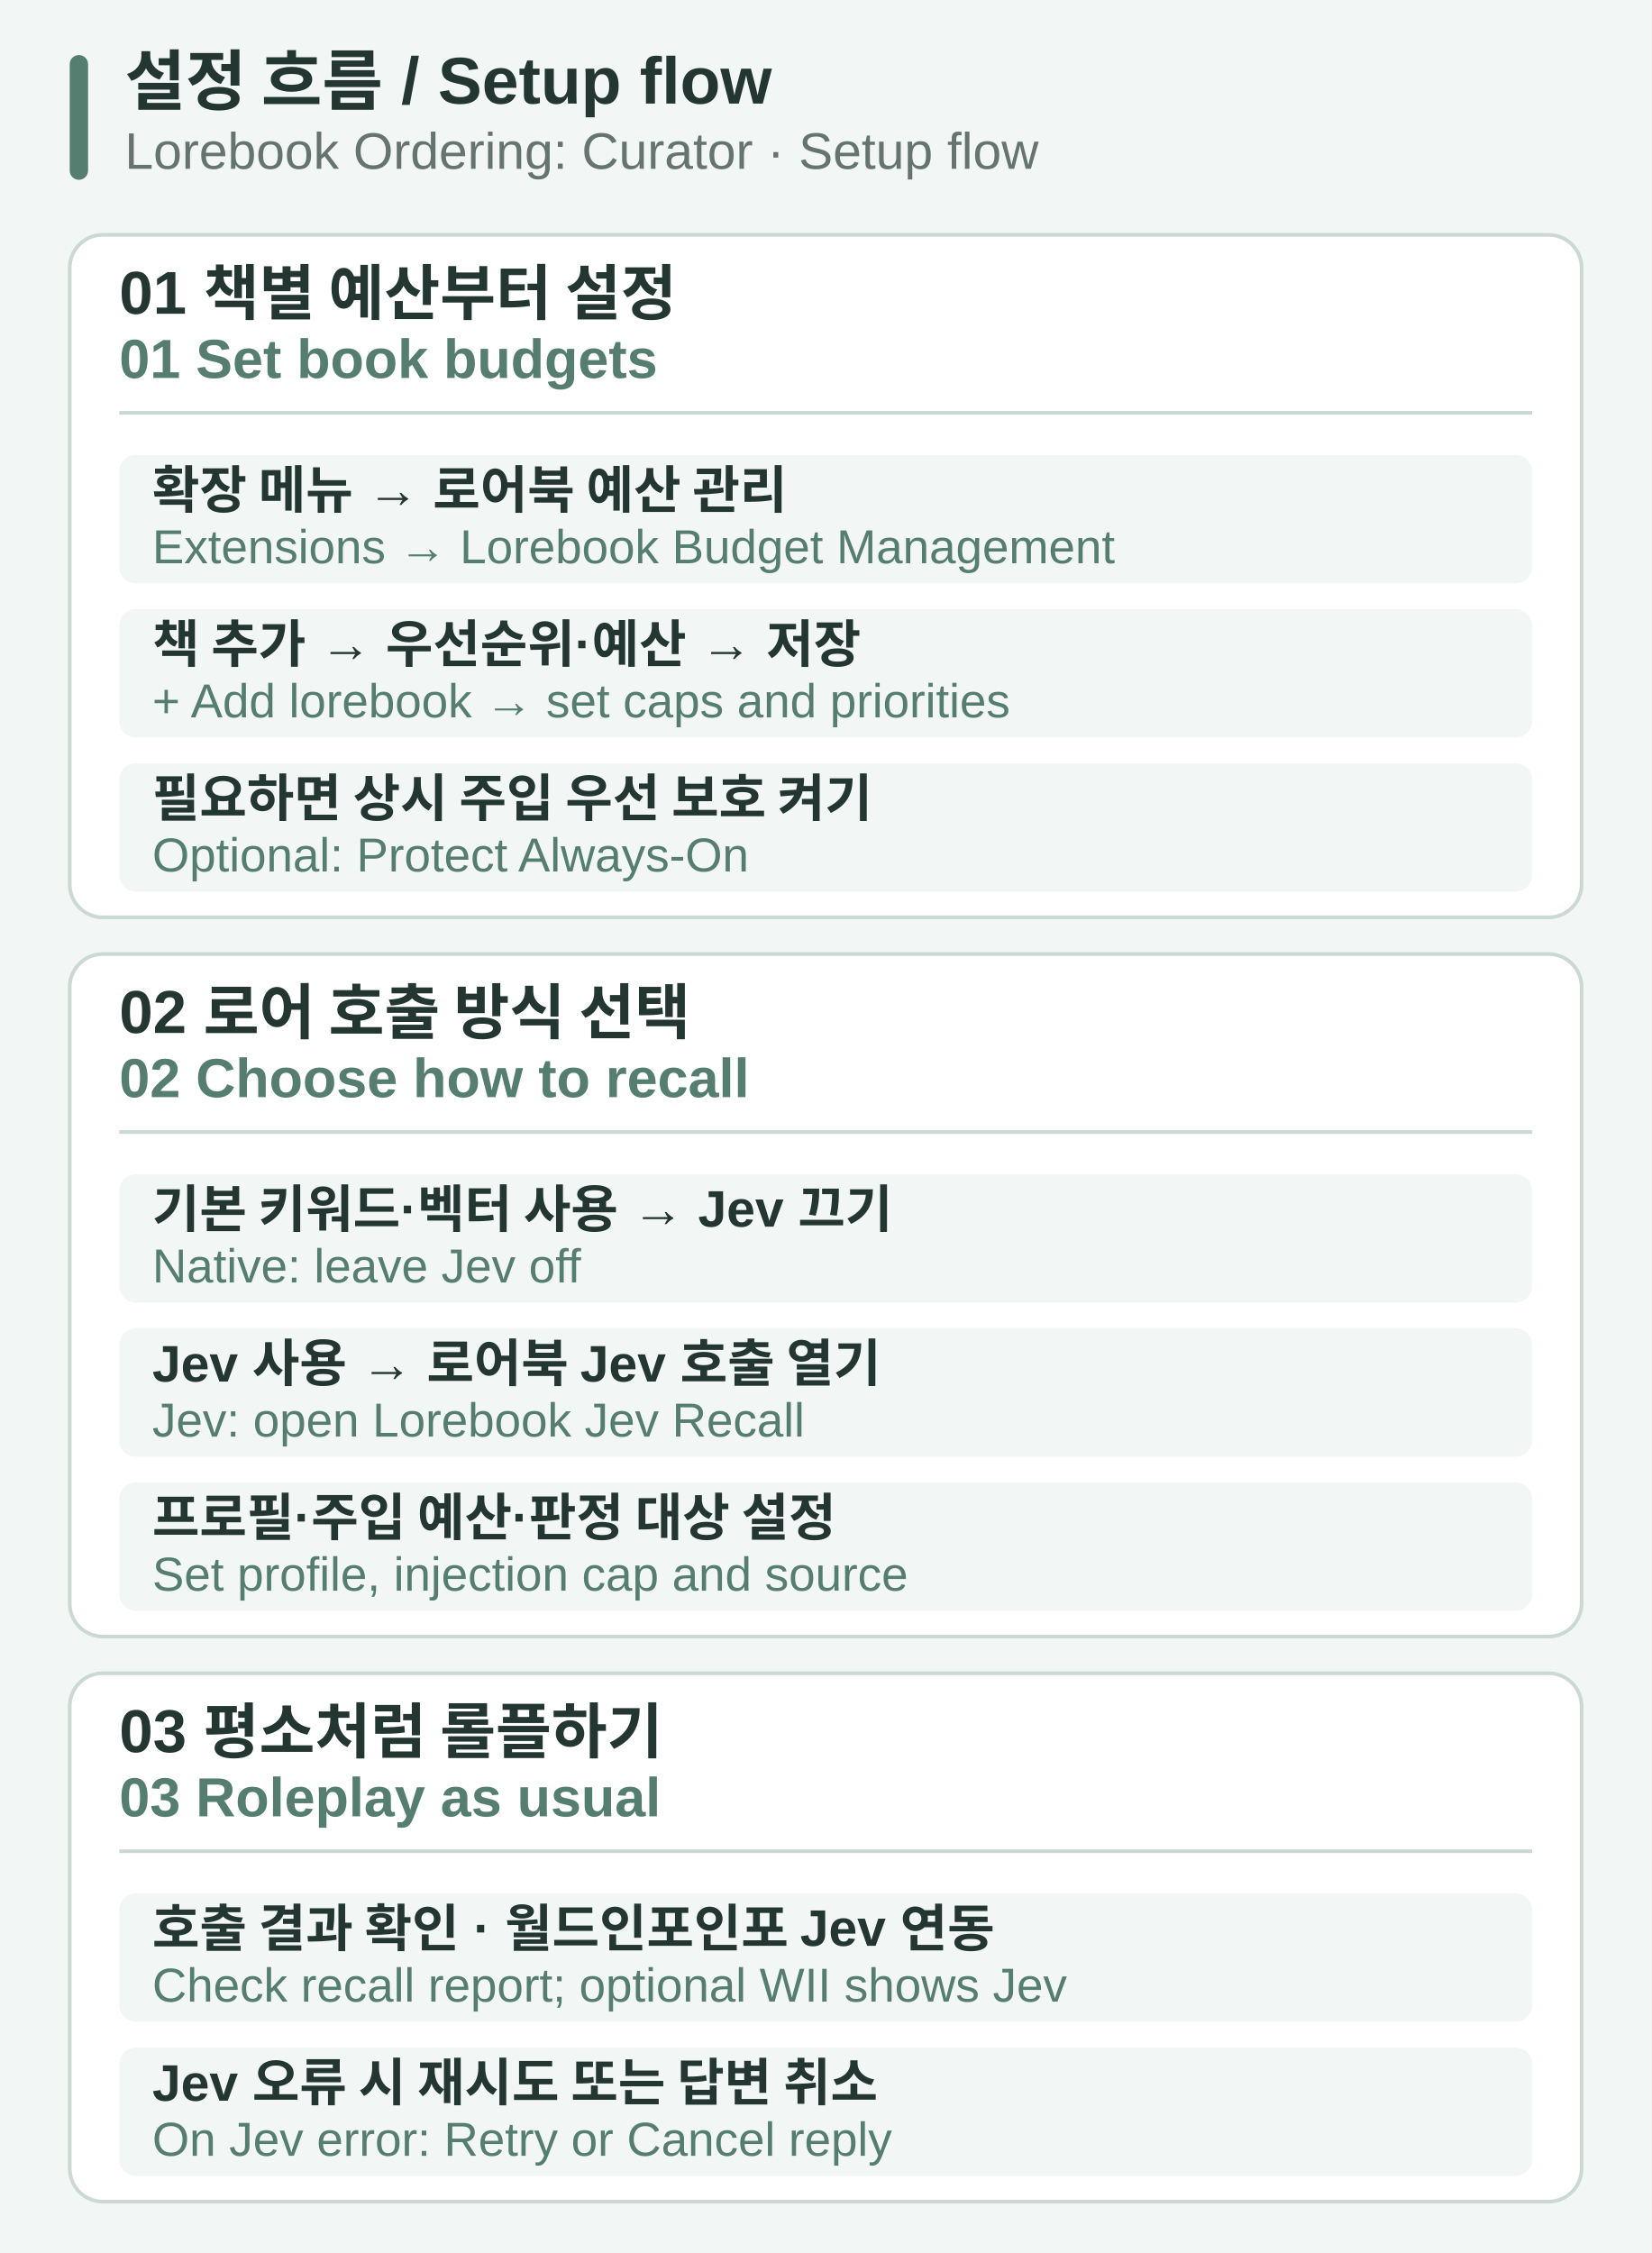
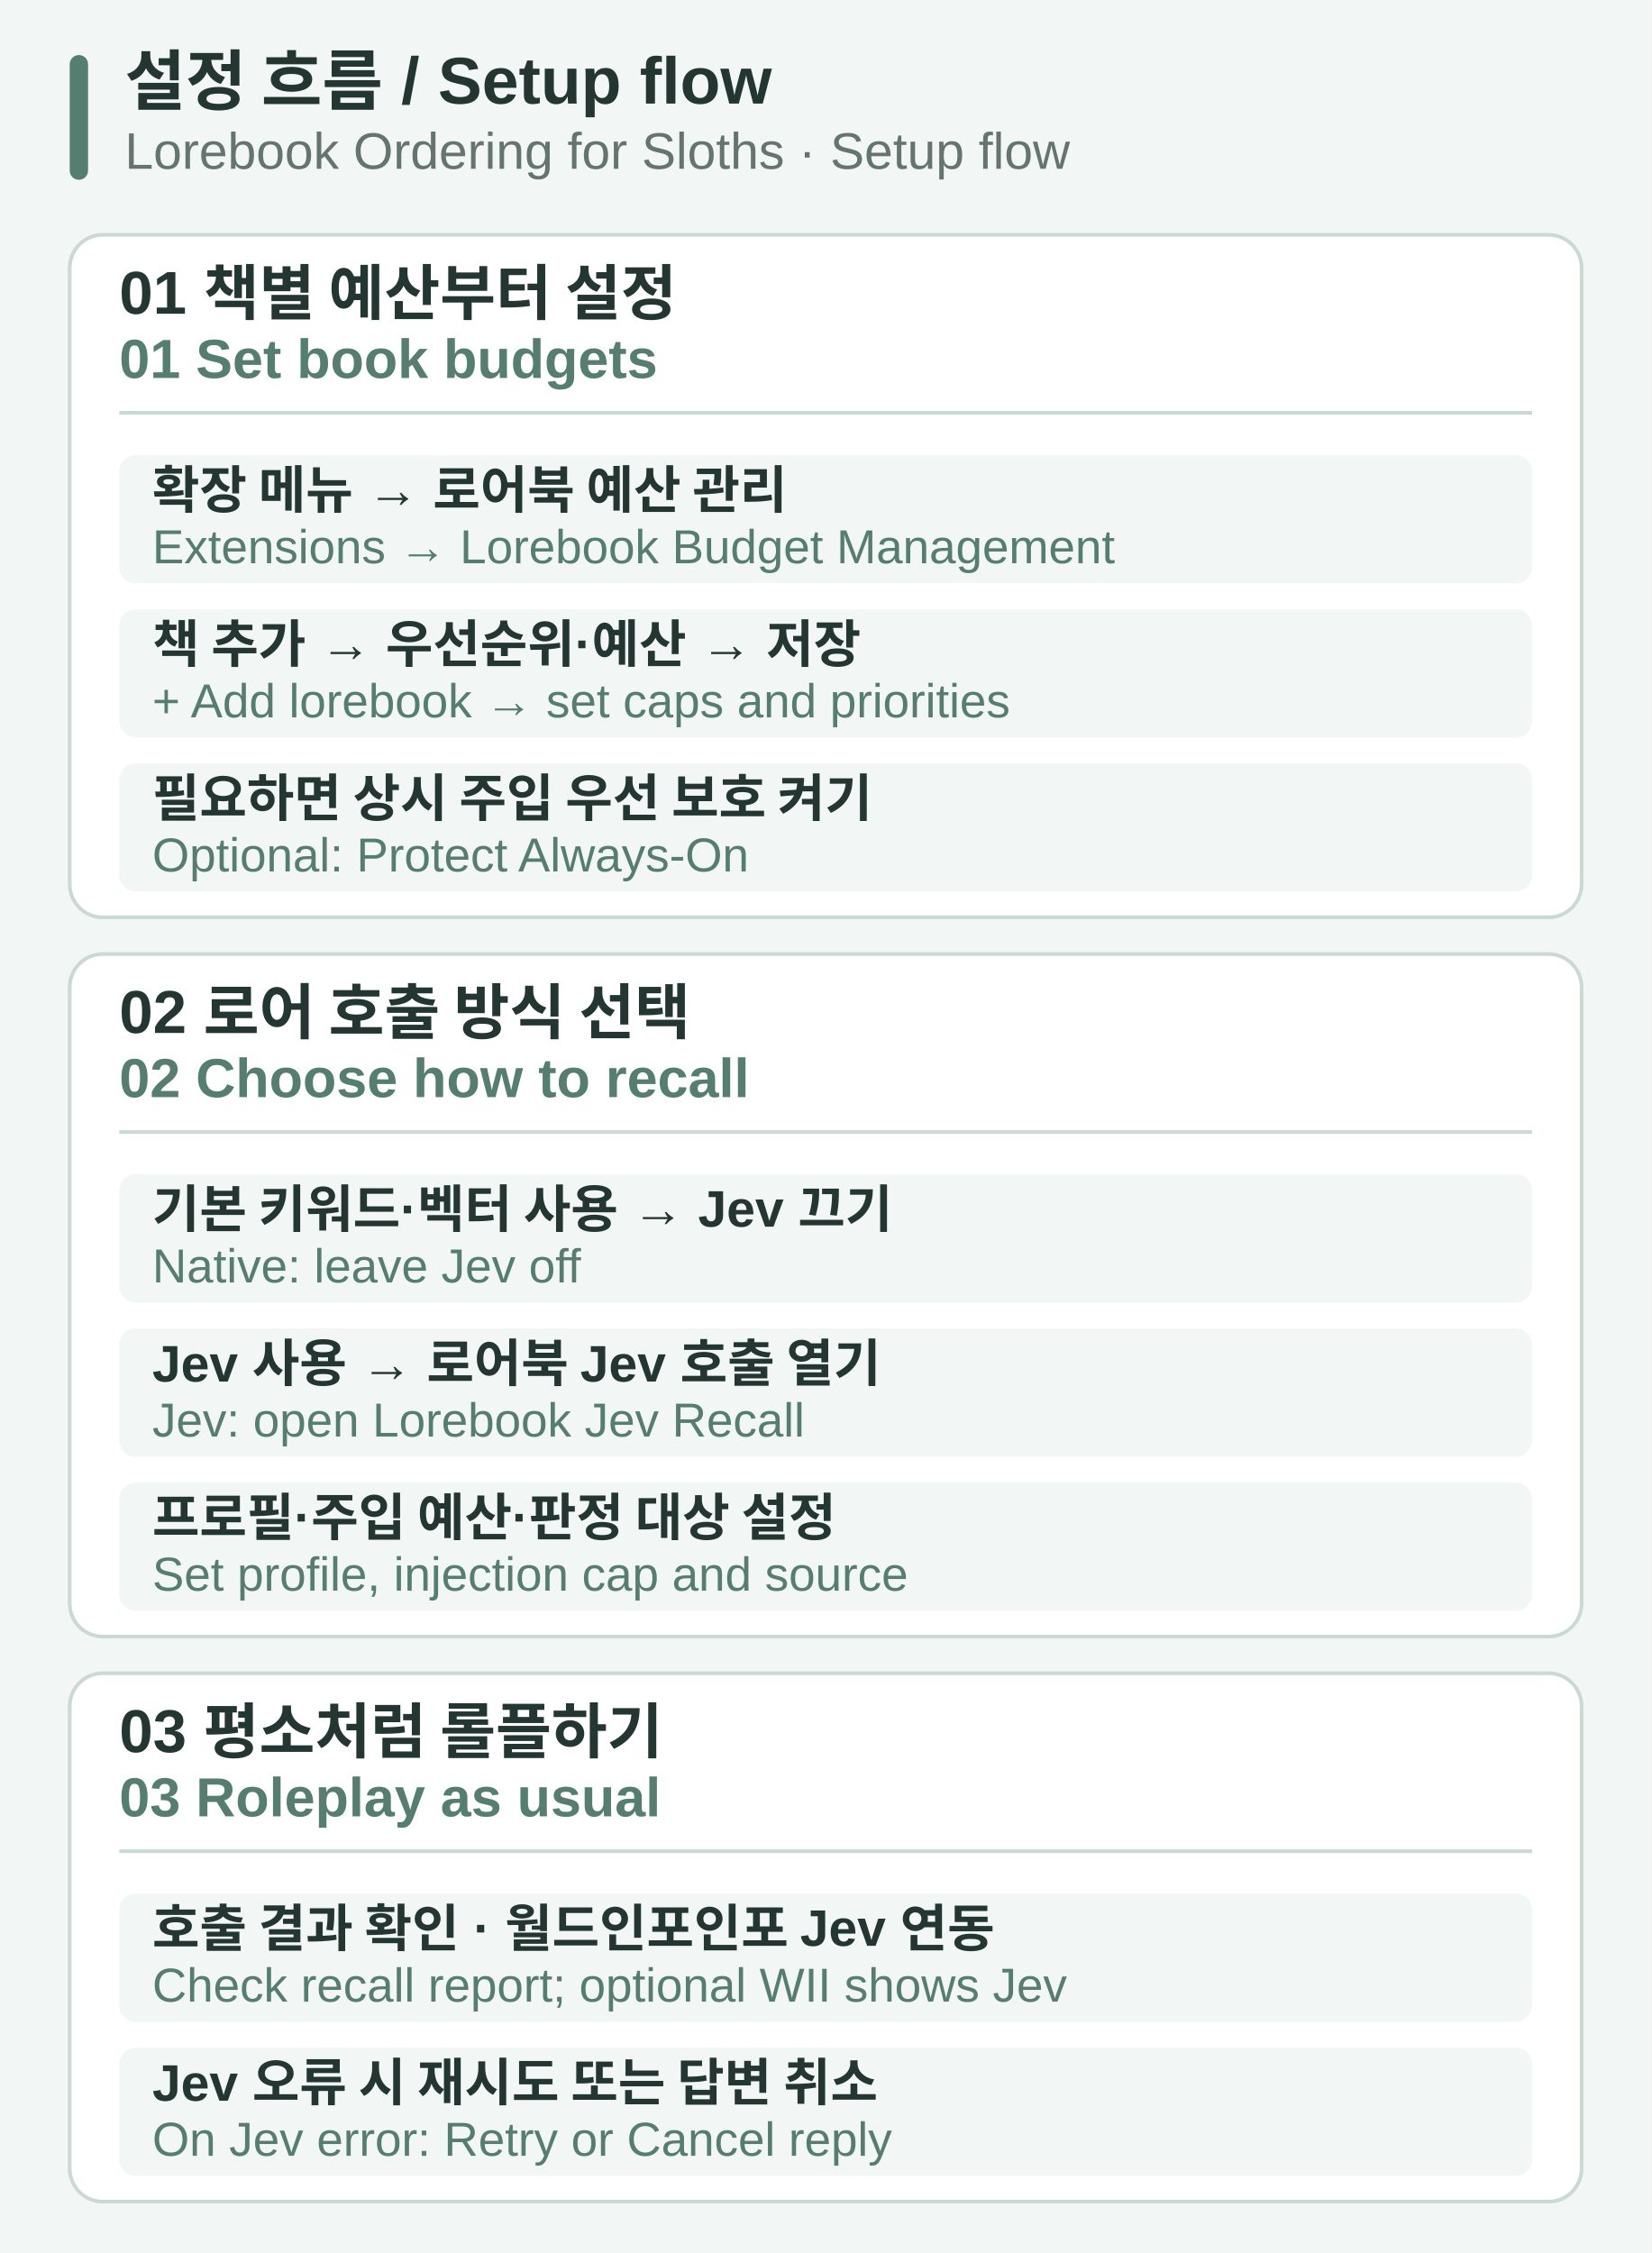
<svg xmlns="http://www.w3.org/2000/svg" width="900" height="1228" viewBox="0 0 900 1228" font-family="Arial,'Noto Sans KR','Apple SD Gothic Neo','Malgun Gothic',sans-serif" role="img" aria-label="STLO / Setup Flow">
  <rect width="900" height="1228" fill="#f2f6f4" />
  <rect x="38" y="30" width="10" height="68" rx="5" fill="#557e70" />
  <text x="68" y="57" font-size="36" fill="#243632" font-weight="600">설정 흐름 / Setup flow</text>
-   <text x="68" y="92" font-size="28" fill="#65746f" font-weight="400">Lorebook Ordering: Curator · Setup flow</text>
+   <text x="68" y="92" font-size="28" fill="#65746f" font-weight="400">Lorebook Ordering for Sloths · Setup flow</text>
  <rect x="38" y="128" width="824" height="372" rx="18" fill="#fff" stroke="#cbd9d2" stroke-width="2" />
  <text x="65" y="171" font-size="33" fill="#243632" font-weight="600">01  책별 예산부터 설정</text>
  <text x="65" y="206" font-size="30" fill="#557e70" font-weight="600">01  Set book budgets</text>
  <path d="M65 225H835" stroke="#cbd9d2" stroke-width="2" />
  <rect x="65" y="248" width="770" height="70" rx="9" fill="#f2f6f4" />
  <text x="83" y="277" font-size="28" fill="#243632" font-weight="600">확장 메뉴 → 로어북 예산 관리</text>
  <text x="83" y="307" font-size="26" fill="#557e70" font-weight="400">Extensions → Lorebook Budget Management</text>
  <rect x="65" y="332" width="770" height="70" rx="9" fill="#f2f6f4" />
  <text x="83" y="361" font-size="28" fill="#243632" font-weight="600">책 추가 → 우선순위·예산 → 저장</text>
  <text x="83" y="391" font-size="26" fill="#557e70" font-weight="400">+ Add lorebook → set caps and priorities</text>
  <rect x="65" y="416" width="770" height="70" rx="9" fill="#f2f6f4" />
  <text x="83" y="445" font-size="28" fill="#243632" font-weight="600">필요하면 상시 주입 우선 보호 켜기</text>
  <text x="83" y="475" font-size="26" fill="#557e70" font-weight="400">Optional: Protect Always-On</text>
  <rect x="38" y="520" width="824" height="372" rx="18" fill="#fff" stroke="#cbd9d2" stroke-width="2" />
  <text x="65" y="563" font-size="33" fill="#243632" font-weight="600">02  로어 호출 방식 선택</text>
  <text x="65" y="598" font-size="30" fill="#557e70" font-weight="600">02  Choose how to recall</text>
  <path d="M65 617H835" stroke="#cbd9d2" stroke-width="2" />
  <rect x="65" y="640" width="770" height="70" rx="9" fill="#f2f6f4" />
  <text x="83" y="669" font-size="28" fill="#243632" font-weight="600">기본 키워드·벡터 사용 → Jev 끄기</text>
  <text x="83" y="699" font-size="26" fill="#557e70" font-weight="400">Native: leave Jev off</text>
  <rect x="65" y="724" width="770" height="70" rx="9" fill="#f2f6f4" />
  <text x="83" y="753" font-size="28" fill="#243632" font-weight="600">Jev 사용 → 로어북 Jev 호출 열기</text>
  <text x="83" y="783" font-size="26" fill="#557e70" font-weight="400">Jev: open Lorebook Jev Recall</text>
  <rect x="65" y="808" width="770" height="70" rx="9" fill="#f2f6f4" />
  <text x="83" y="837" font-size="28" fill="#243632" font-weight="600">프로필·주입 예산·판정 대상 설정</text>
  <text x="83" y="867" font-size="26" fill="#557e70" font-weight="400">Set profile, injection cap and source</text>
  <rect x="38" y="912" width="824" height="288" rx="18" fill="#fff" stroke="#cbd9d2" stroke-width="2" />
  <text x="65" y="955" font-size="33" fill="#243632" font-weight="600">03  평소처럼 롤플하기</text>
  <text x="65" y="990" font-size="30" fill="#557e70" font-weight="600">03  Roleplay as usual</text>
  <path d="M65 1009H835" stroke="#cbd9d2" stroke-width="2" />
  <rect x="65" y="1032" width="770" height="70" rx="9" fill="#f2f6f4" />
  <text x="83" y="1061" font-size="28" fill="#243632" font-weight="600">호출 결과 확인 · 월드인포인포 Jev 연동</text>
  <text x="83" y="1091" font-size="26" fill="#557e70" font-weight="400">Check recall report; optional WII shows Jev</text>
  <rect x="65" y="1116" width="770" height="70" rx="9" fill="#f2f6f4" />
  <text x="83" y="1145" font-size="28" fill="#243632" font-weight="600">Jev 오류 시 재시도 또는 답변 취소</text>
  <text x="83" y="1175" font-size="26" fill="#557e70" font-weight="400">On Jev error: Retry or Cancel reply</text>
</svg>
